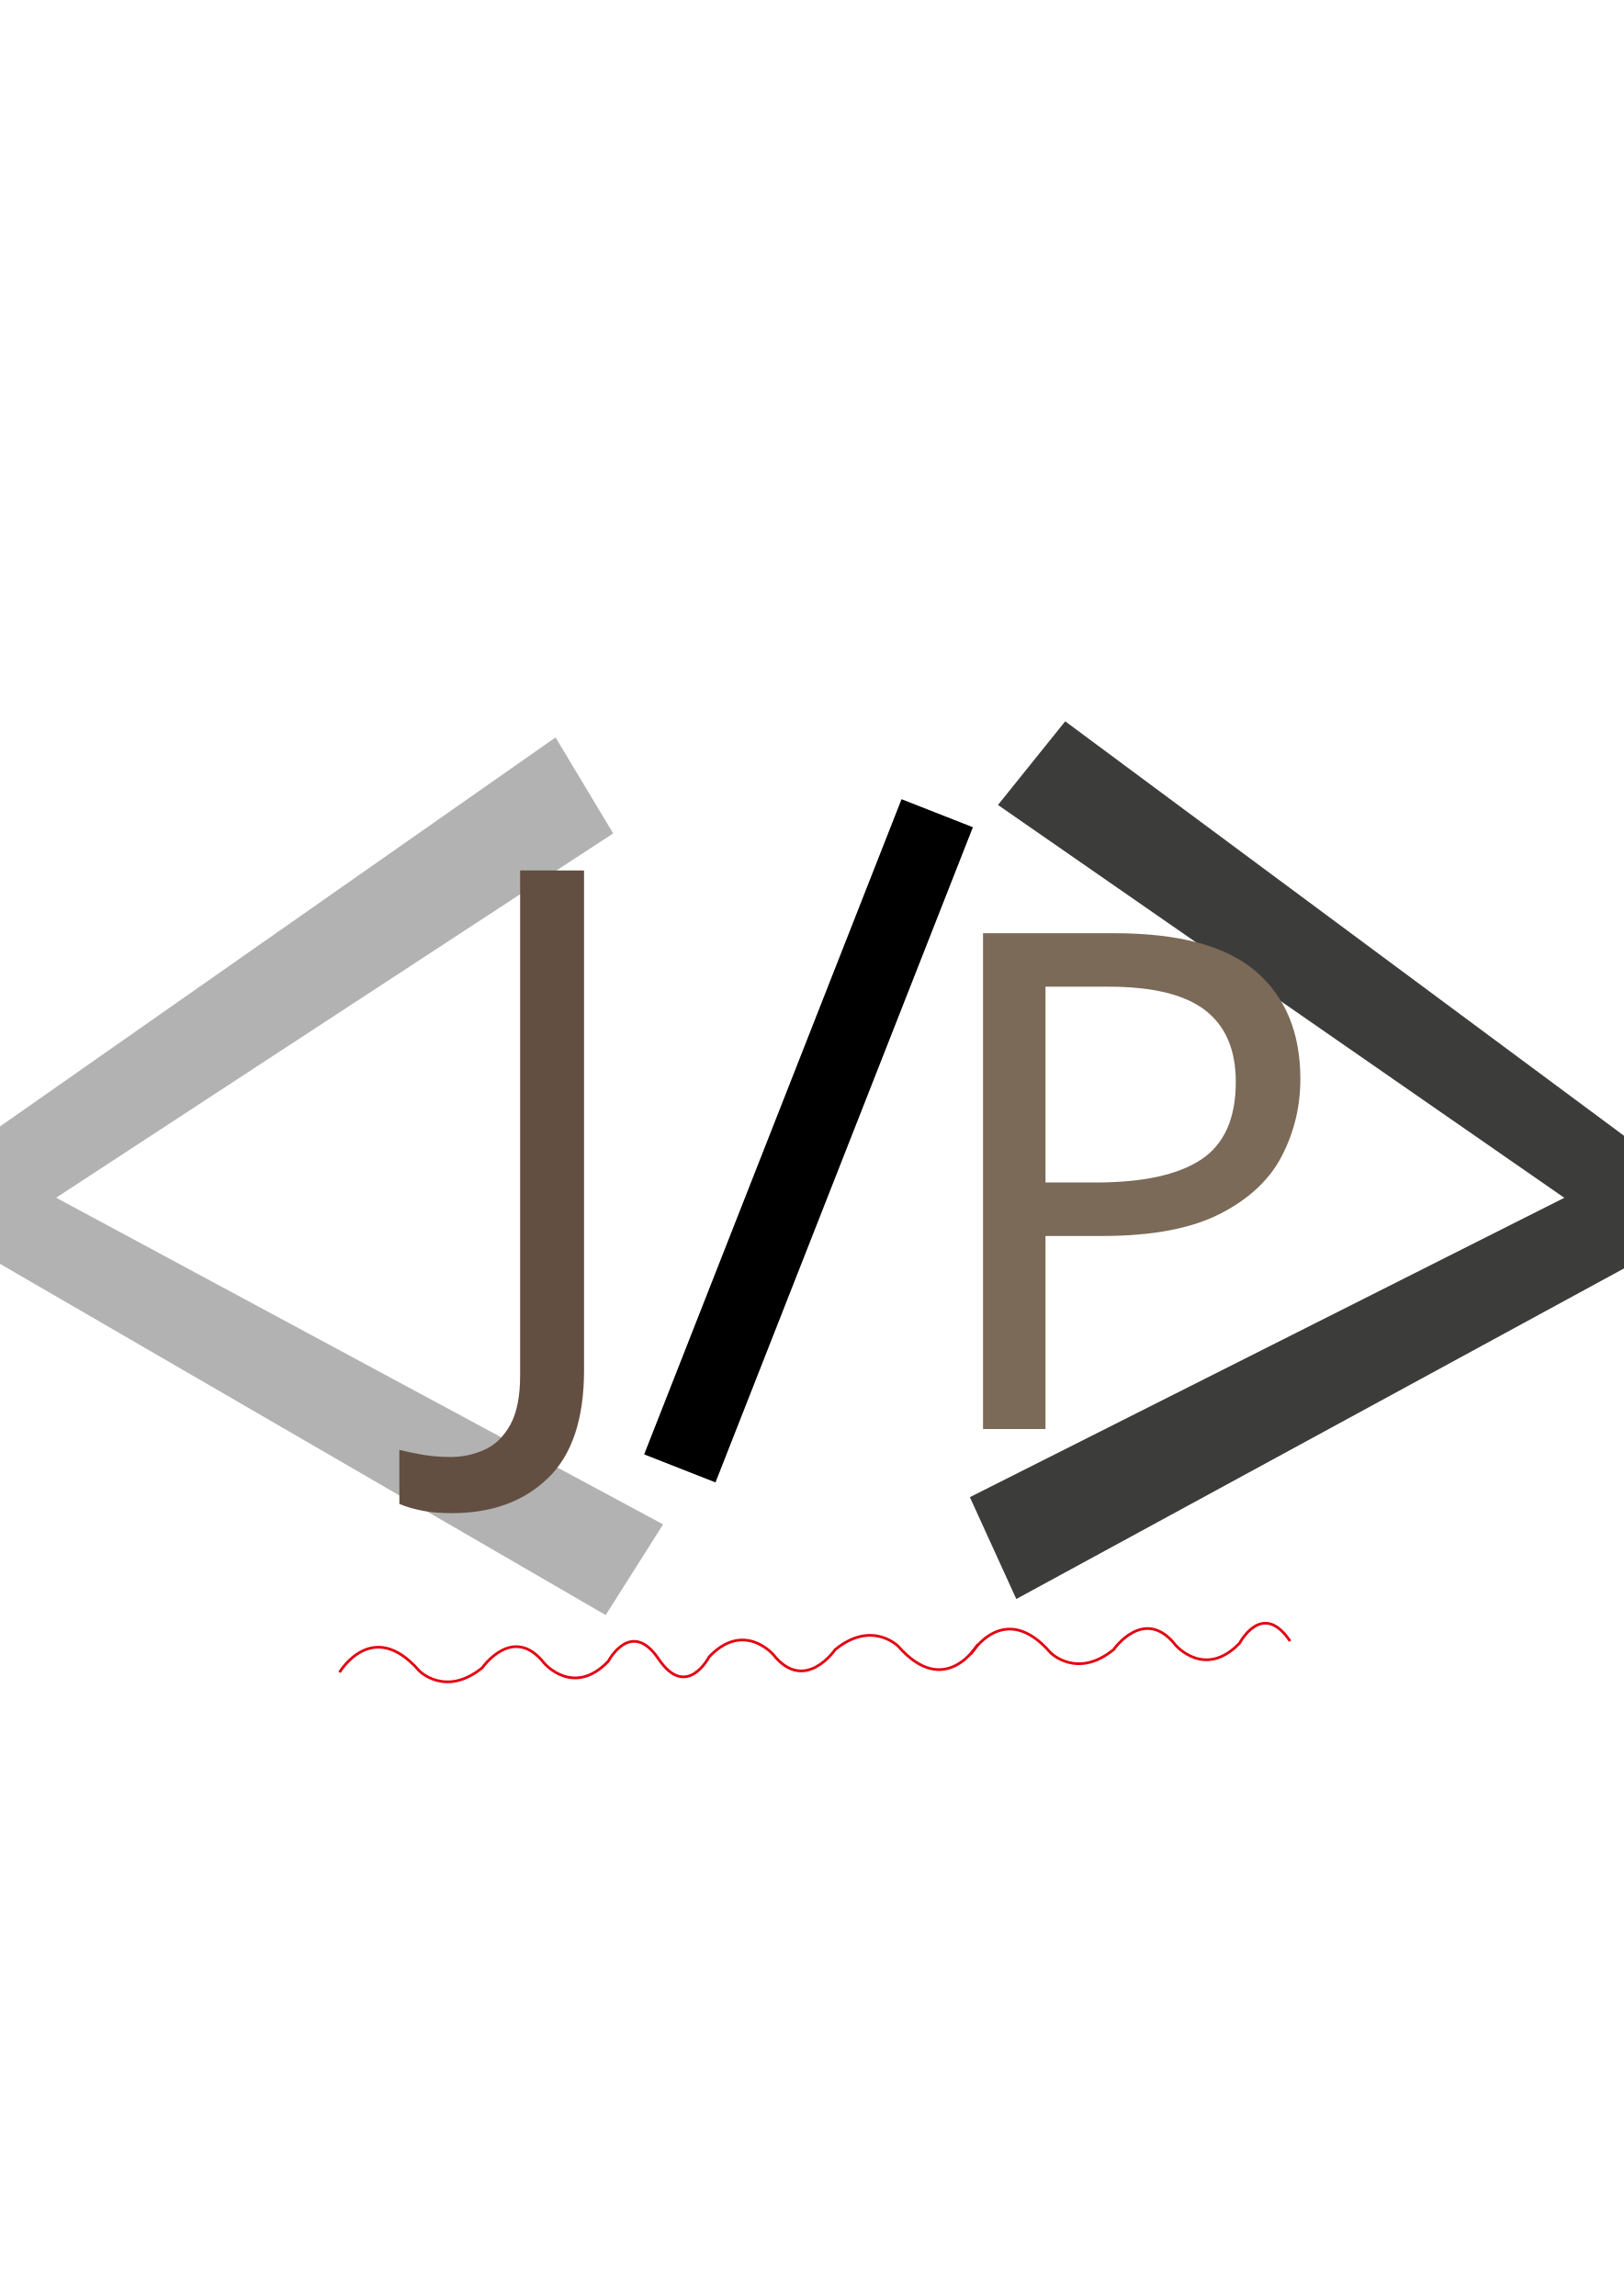
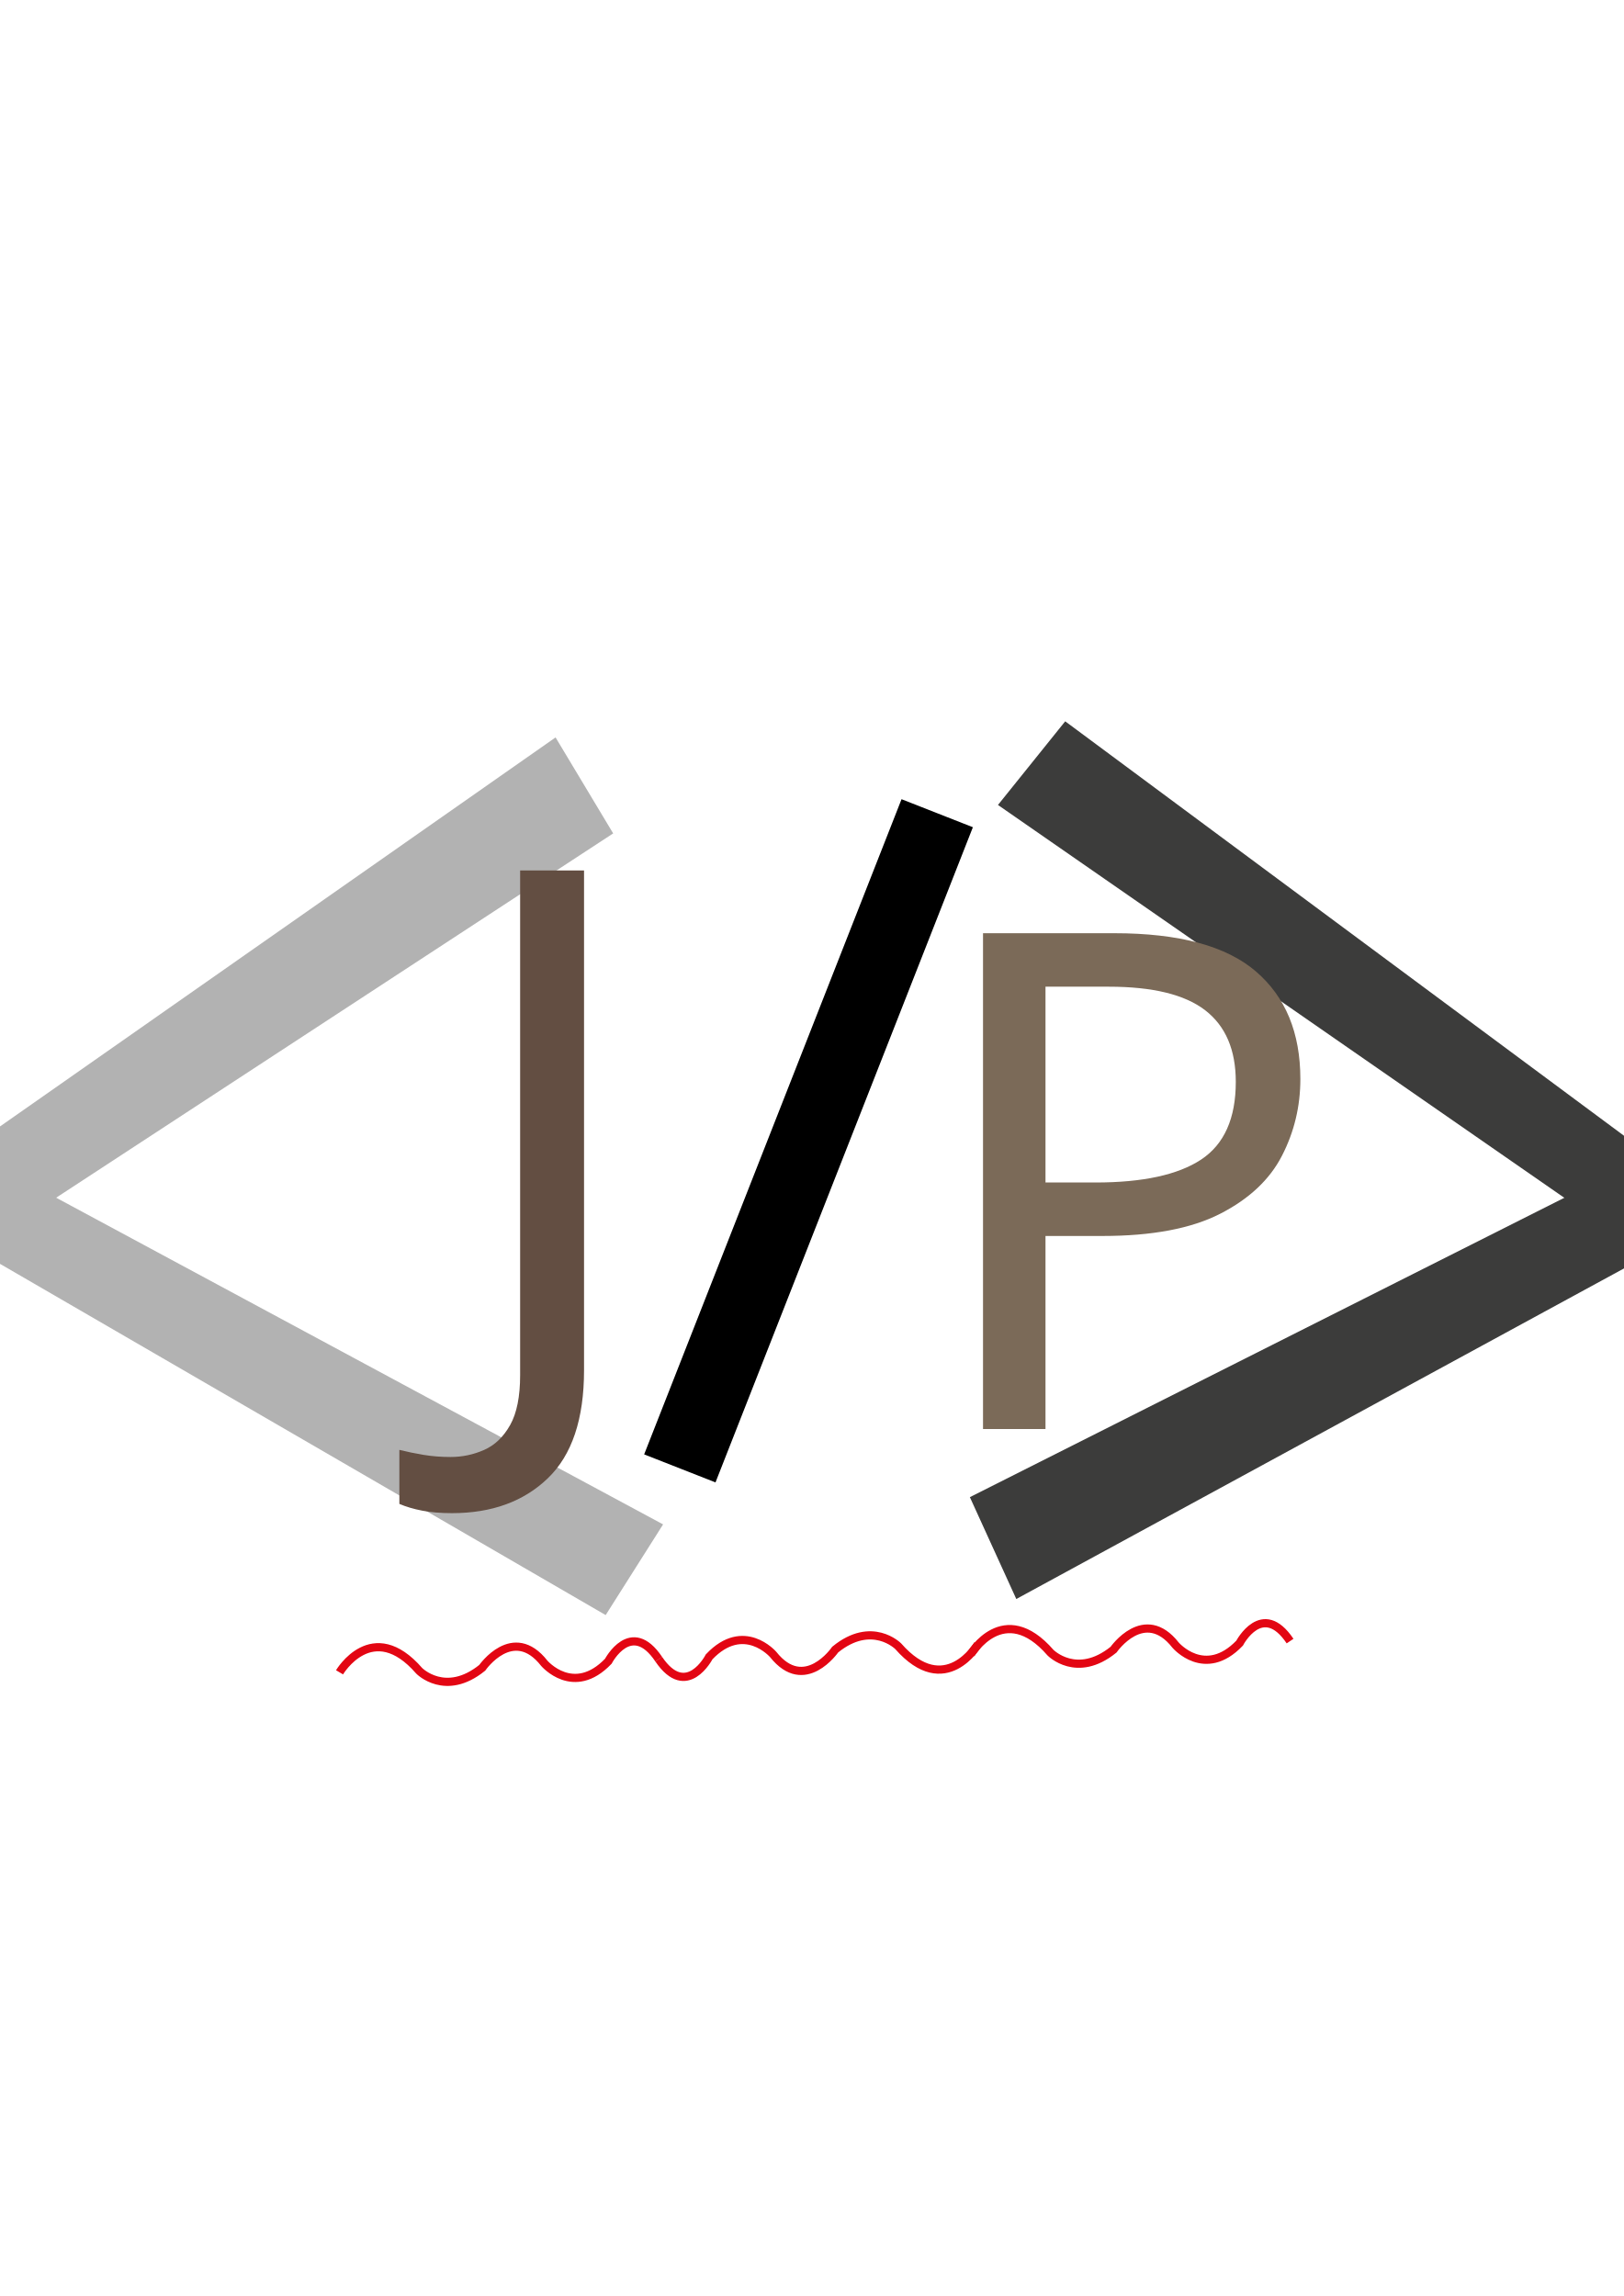
<svg xmlns="http://www.w3.org/2000/svg" version="1.1" id="Calque_1" x="0px" y="0px" viewBox="0 0 595.28 841.89" style="enable-background:new 0 0 595.28 841.89;" xml:space="preserve">
  <style type="text/css">
	.st0{fill:#B2B2B2;}
	.st1{fill:#3C3C3B;}
	.st2{fill:#634E42;}
	.st3{font-family:'MyriadPro-Regular';}
	.st4{font-size:260.685px;}
	.st5{fill:#7B6A58;}
	.st6{font-size:254.614px;}
	.st7{fill:none;stroke:#E30613;stroke-miterlimit:10;}
+ 	.st8{fill:none;stroke:#E30613;stroke-width:3;stroke-miterlimit:10;}
</style>
  <g>
    <g>
      <path class="st0" d="M0.98,428.62c80.71,43.45,161.41,86.89,242.12,130.34c-7.02,11.08-14.03,22.16-21.05,33.25    C144.73,547.36,67.42,502.52-9.89,457.69C-6.27,448-2.65,438.31,0.98,428.62z" />
      <path class="st0" d="M203.68,270.39c-71.87,50.33-143.74,100.67-215.6,151v34.47c0.88,0.95,1.76,1.9,2.64,2.85    c78.03-51.04,156.06-102.08,234.08-153.12C217.76,293.86,210.72,282.13,203.68,270.39z" />
    </g>
    <g>
      <path class="st1" d="M591.8,451.9c-75.31-52.25-150.62-104.49-225.93-156.74c8.22-10.22,16.44-20.45,24.65-30.67    c71.78,53.25,143.56,106.49,215.35,159.74C601.18,433.45,596.49,442.67,591.8,451.9z" />
      <path class="st1" d="M372.59,586.32c77.07-41.93,154.15-83.87,231.22-125.8l3.88-34.25c-0.77-1.04-1.54-2.09-2.3-3.13    c-83.27,41.94-166.55,83.89-249.82,125.83C361.23,561.42,366.91,573.87,372.59,586.32z" />
    </g>
    <rect x="282.37" y="289.24" transform="matrix(0.9308 0.3656 -0.3656 0.9308 173.434 -79.4086)" width="28.1" height="258.1" />
    <text transform="matrix(0.9991 0 0 1 166.7243 505.3069)" class="st2 st3 st4">J</text>
    <text transform="matrix(1 0 0 1 335.6867 523.9847)" class="st5 st3 st6">P</text>
    <path class="st7" d="M66.4,645.72" />
-     <path class="st7" d="M124.48,613.2c0,0,12.02-20.34,29.21-0.55c0,0,9.61,9.8,23.11-1.11c0,0,11.28-16.27,22.74-1.66   c0,0,10.72,12.57,23.48-0.74c0,0,8.32-15.9,18.49-0.74" />
-     <path class="st7" d="M358.51,602.93c0,0-11.91,20.4-29.21,0.71c0,0-9.67-9.75-23.11,1.23c0,0-11.19,16.33-22.73,1.79   c0,0-10.79-12.51-23.48,0.87c0,0-8.23,15.95-18.49,0.84" />
-     <path class="st7" d="M355.93,606.55c0,0,12.02-20.34,29.21-0.55c0,0,9.61,9.8,23.11-1.11c0,0,11.28-16.27,22.74-1.66   c0,0,10.72,12.57,23.48-0.74c0,0,8.32-15.9,18.49-0.74" />
+     <path class="st8" d="M124.48,613.2c0,0,12.02-20.34,29.21-0.55c0,0,9.61,9.8,23.11-1.11c0,0,11.28-16.27,22.74-1.66   c0,0,10.72,12.57,23.48-0.74c0,0,8.32-15.9,18.49-0.74" />
+     <path class="st8" d="M358.51,602.93c0,0-11.91,20.4-29.21,0.71c0,0-9.67-9.75-23.11,1.23c0,0-11.19,16.33-22.73,1.79   c0,0-10.79-12.51-23.48,0.87c0,0-8.23,15.95-18.49,0.84" />
+     <path class="st8" d="M355.93,606.55c0,0,12.02-20.34,29.21-0.55c0,0,9.61,9.8,23.11-1.11c0,0,11.28-16.27,22.74-1.66   c0,0,10.72,12.57,23.48-0.74c0,0,8.32-15.9,18.49-0.74" />
  </g>
</svg>
